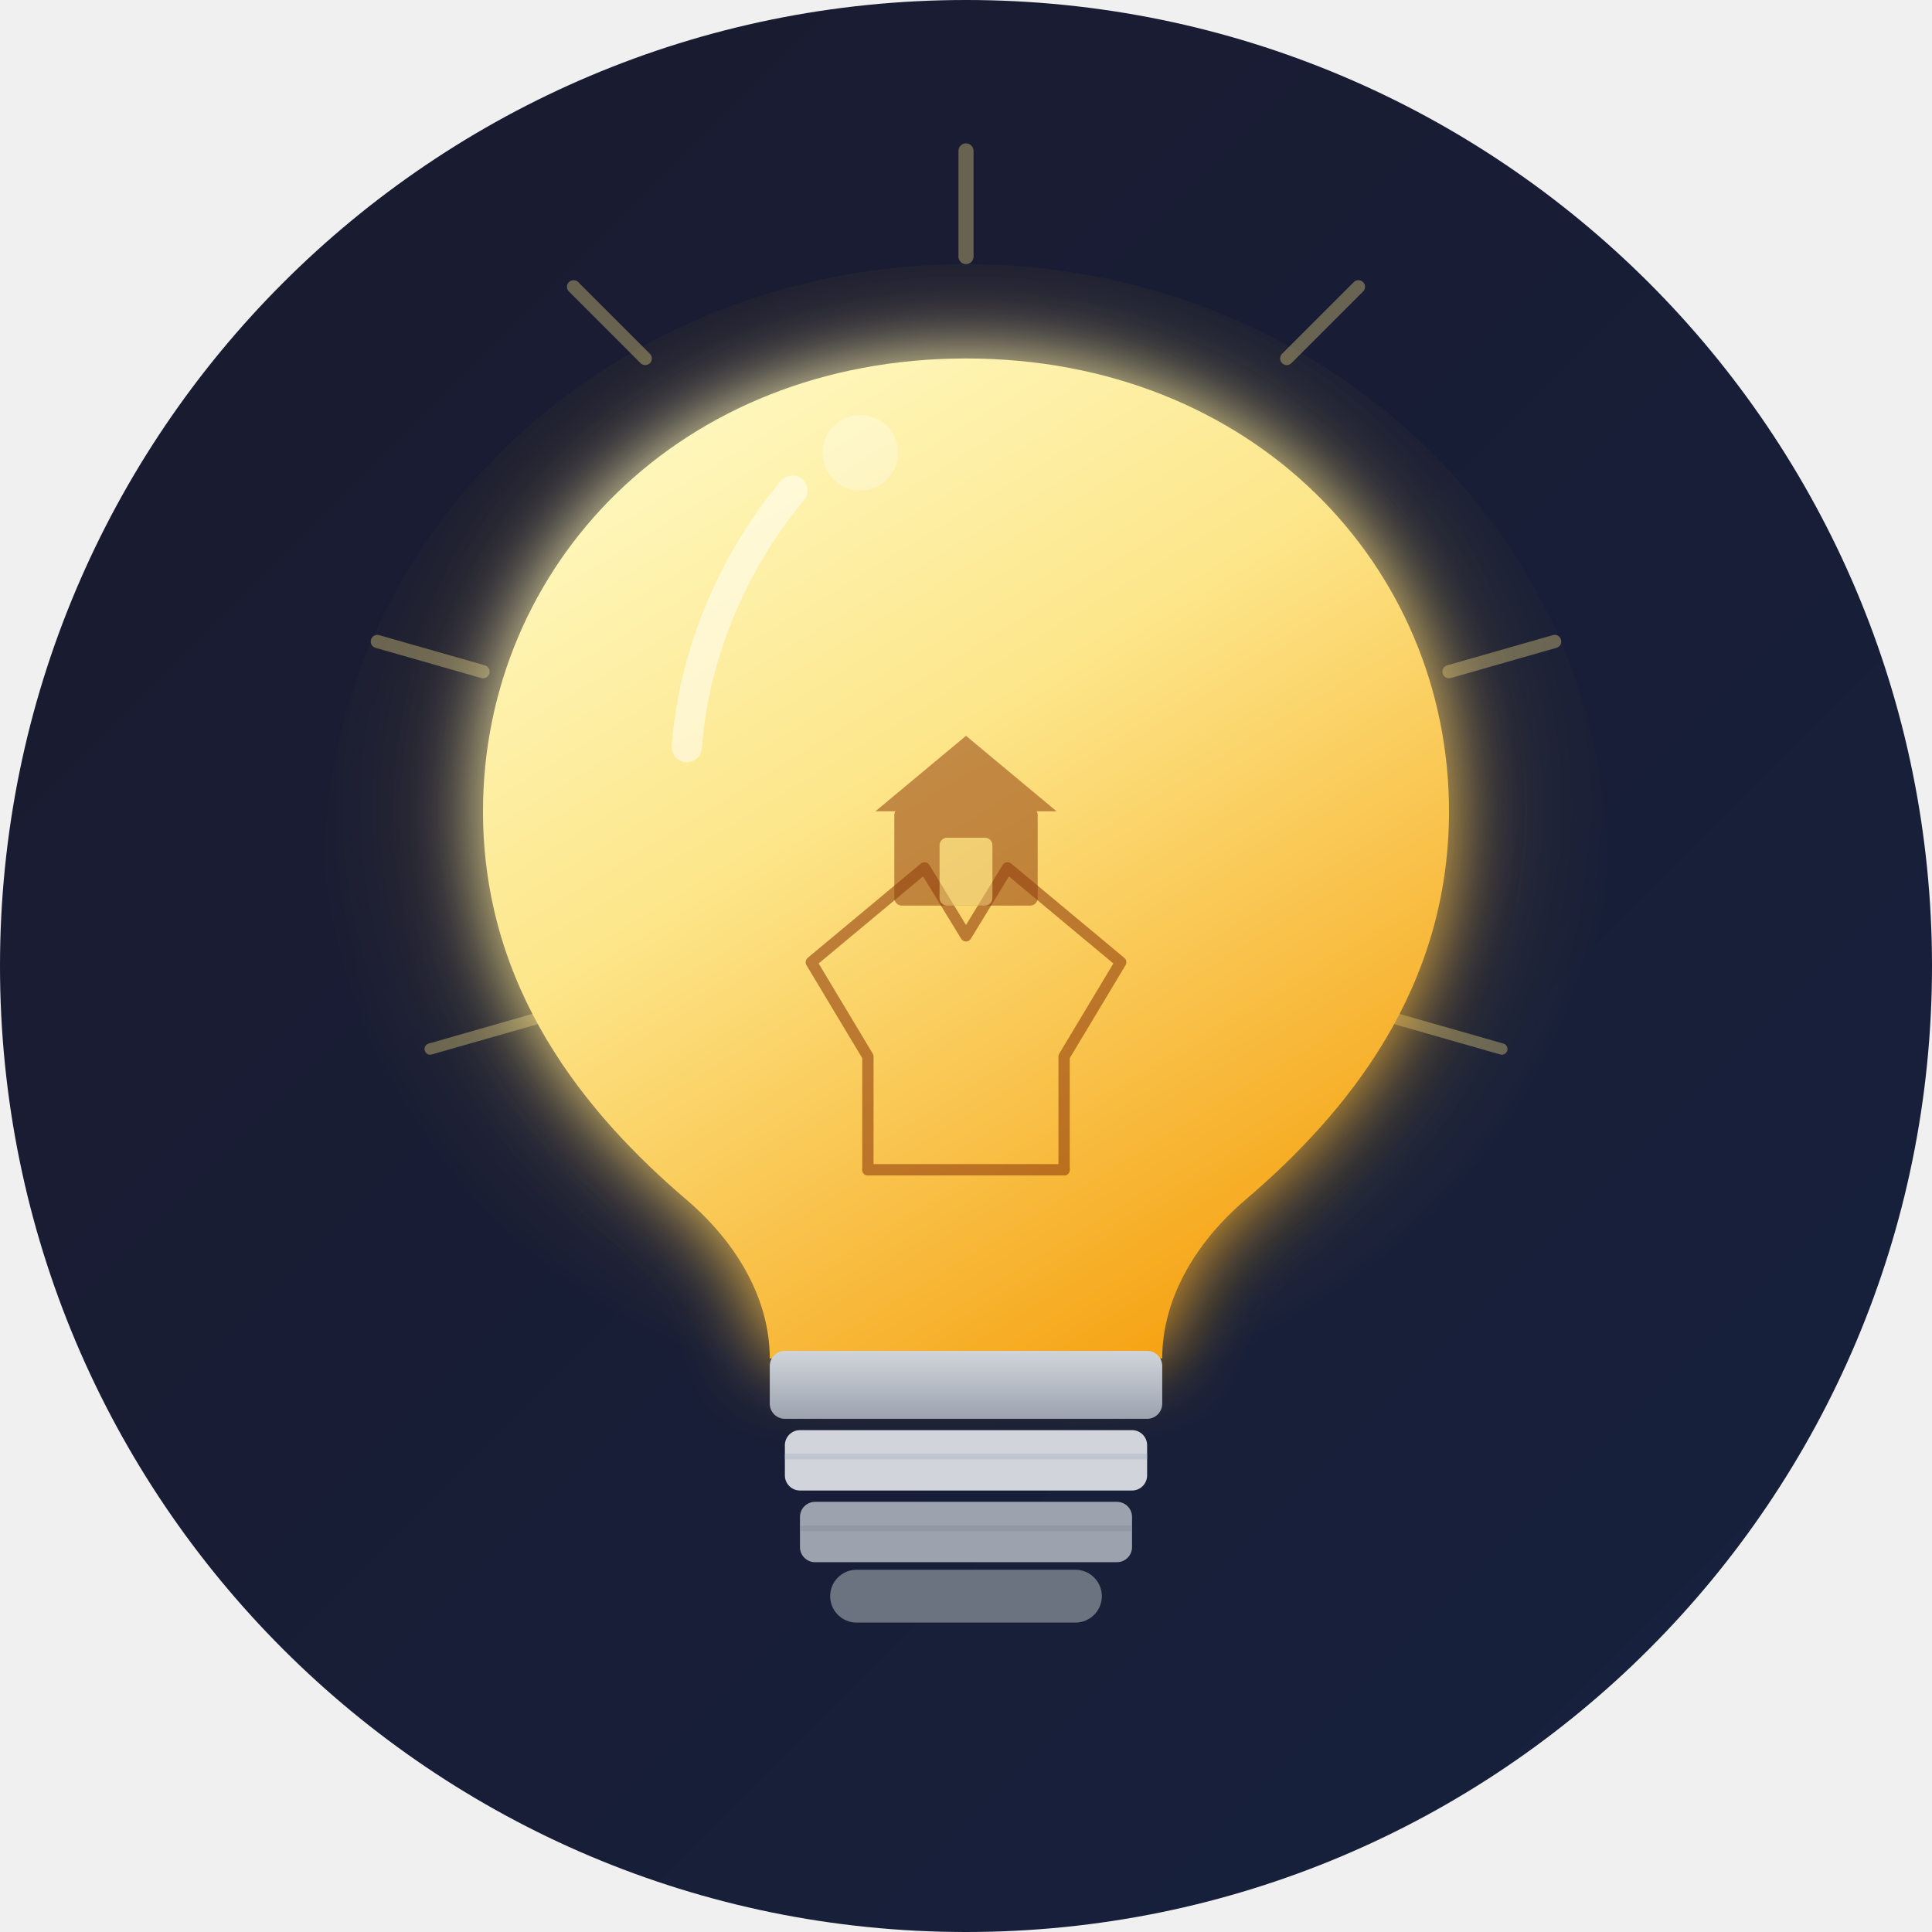
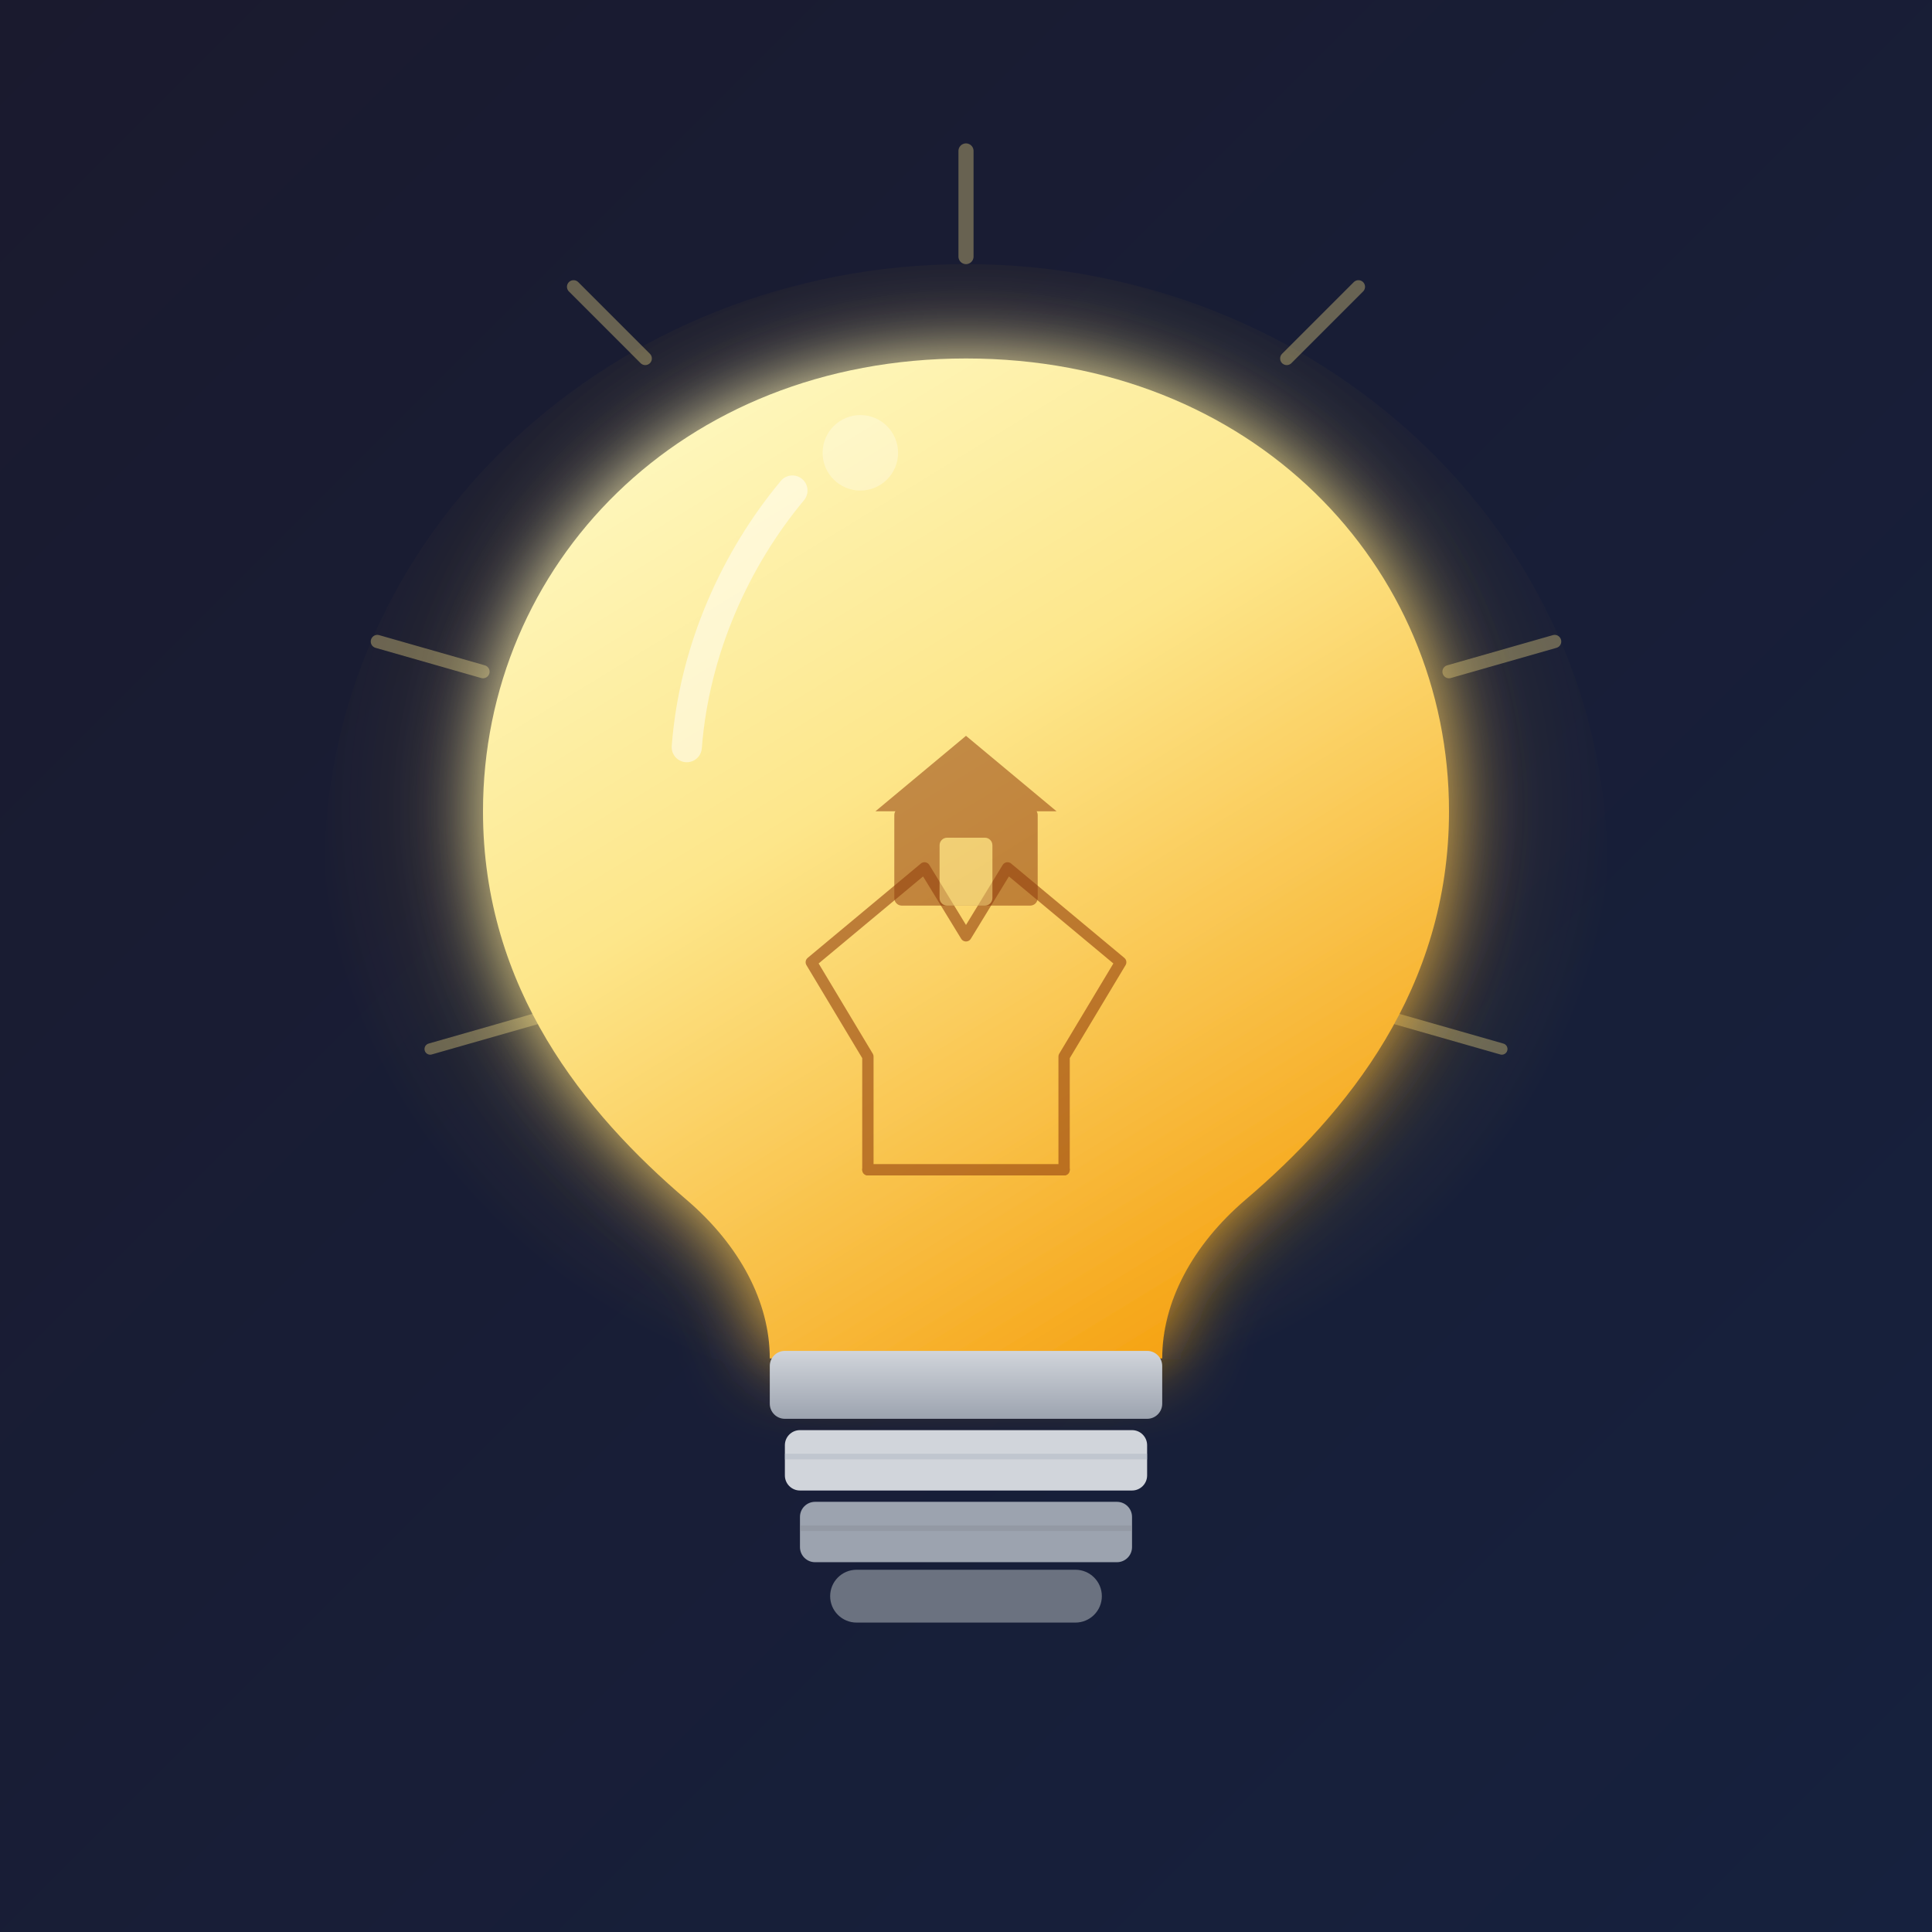
<svg xmlns="http://www.w3.org/2000/svg" viewBox="0 0 512 512" width="512" height="512">
  <defs>
    <linearGradient id="bgGrad" x1="0%" y1="0%" x2="100%" y2="100%">
      <stop offset="0%" style="stop-color:#1a1a2e" />
      <stop offset="100%" style="stop-color:#16213e" />
    </linearGradient>
    <linearGradient id="bulbGrad" x1="20%" y1="0%" x2="80%" y2="100%">
      <stop offset="0%" style="stop-color:#fef9c3" />
      <stop offset="40%" style="stop-color:#fde68a" />
      <stop offset="100%" style="stop-color:#f59e0b" />
    </linearGradient>
    <linearGradient id="baseGrad" x1="0%" y1="0%" x2="0%" y2="100%">
      <stop offset="0%" style="stop-color:#d1d5db" />
      <stop offset="100%" style="stop-color:#9ca3af" />
    </linearGradient>
    <radialGradient id="glowCore" cx="50%" cy="45%" r="50%">
      <stop offset="0%" style="stop-color:#fef08a;stop-opacity:1" />
      <stop offset="60%" style="stop-color:#fbbf24;stop-opacity:0.8" />
      <stop offset="100%" style="stop-color:#f59e0b;stop-opacity:0" />
    </radialGradient>
    <radialGradient id="outerGlow" cx="50%" cy="45%" r="50%">
      <stop offset="0%" style="stop-color:#fbbf24;stop-opacity:0.35" />
      <stop offset="100%" style="stop-color:#fbbf24;stop-opacity:0" />
    </radialGradient>
    <filter id="glow">
      <feGaussianBlur stdDeviation="10" result="coloredBlur" />
      <feMerge>
        <feMergeNode in="coloredBlur" />
        <feMergeNode in="SourceGraphic" />
      </feMerge>
    </filter>
    <filter id="softglow">
      <feGaussianBlur stdDeviation="18" result="coloredBlur" />
      <feMerge>
        <feMergeNode in="coloredBlur" />
        <feMergeNode in="SourceGraphic" />
      </feMerge>
    </filter>
  </defs>
-   <circle cx="256" cy="256" r="256" fill="url(#bgGrad)" />
+   <rect width="512" height="512" fill="url(#bgGrad)" />
  <ellipse cx="256" cy="230" rx="170" ry="160" fill="url(#outerGlow)" />
  <g stroke="#fde68a" stroke-linecap="round" opacity="0.35">
    <line x1="256" y1="68" x2="256" y2="40" stroke-width="4" />
    <line x1="341" y1="95" x2="360" y2="76" stroke-width="3.5" />
    <line x1="384" y1="178" x2="412" y2="170" stroke-width="3.5" />
    <line x1="171" y1="95" x2="152" y2="76" stroke-width="3.5" />
    <line x1="128" y1="178" x2="100" y2="170" stroke-width="3.5" />
    <line x1="370" y1="270" x2="398" y2="278" stroke-width="3" />
    <line x1="142" y1="270" x2="114" y2="278" stroke-width="3" />
  </g>
  <g filter="url(#glow)">
    <path d="M 256 95              C 180 95 128 150 128 215              C 128 262 155 295 182 318              C 196 330 204 345 204 360              L 308 360              C 308 345 316 330 330 318              C 357 295 384 262 384 215              C 384 150 332 95 256 95 Z" fill="url(#bulbGrad)" />
    <path d="M 210 130              C 195 148 184 172 182 198" stroke="white" stroke-width="8" stroke-linecap="round" fill="none" opacity="0.5" />
    <circle cx="228" cy="120" r="10" fill="white" opacity="0.3" />
  </g>
  <g stroke="#92400e" stroke-width="3" fill="none" stroke-linecap="round" stroke-linejoin="round" opacity="0.6">
    <polyline points="230,310 230,280 215,255 245,230 256,248 267,230 297,255 282,280 282,310" />
    <line x1="230" y1="310" x2="282" y2="310" />
  </g>
  <rect x="204" y="358" width="104" height="18" rx="4" fill="url(#baseGrad)" />
  <rect x="208" y="379" width="96" height="16" rx="4" fill="#d1d5db" />
  <rect x="212" y="398" width="88" height="16" rx="4" fill="#9ca3af" />
  <rect x="220" y="416" width="72" height="14" rx="7" fill="#6b7280" />
  <line x1="208" y1="386" x2="304" y2="386" stroke="#b0b7c3" stroke-width="1.5" opacity="0.5" />
  <line x1="212" y1="405" x2="300" y2="405" stroke="#8a9099" stroke-width="1.5" opacity="0.5" />
  <g opacity="0.55" fill="#92400e">
    <polygon points="256,195 232,215 280,215" />
    <rect x="237" y="214" width="38" height="26" rx="2" />
    <rect x="249" y="222" width="14" height="18" rx="2" fill="#fde68a" opacity="0.8" />
  </g>
</svg>
